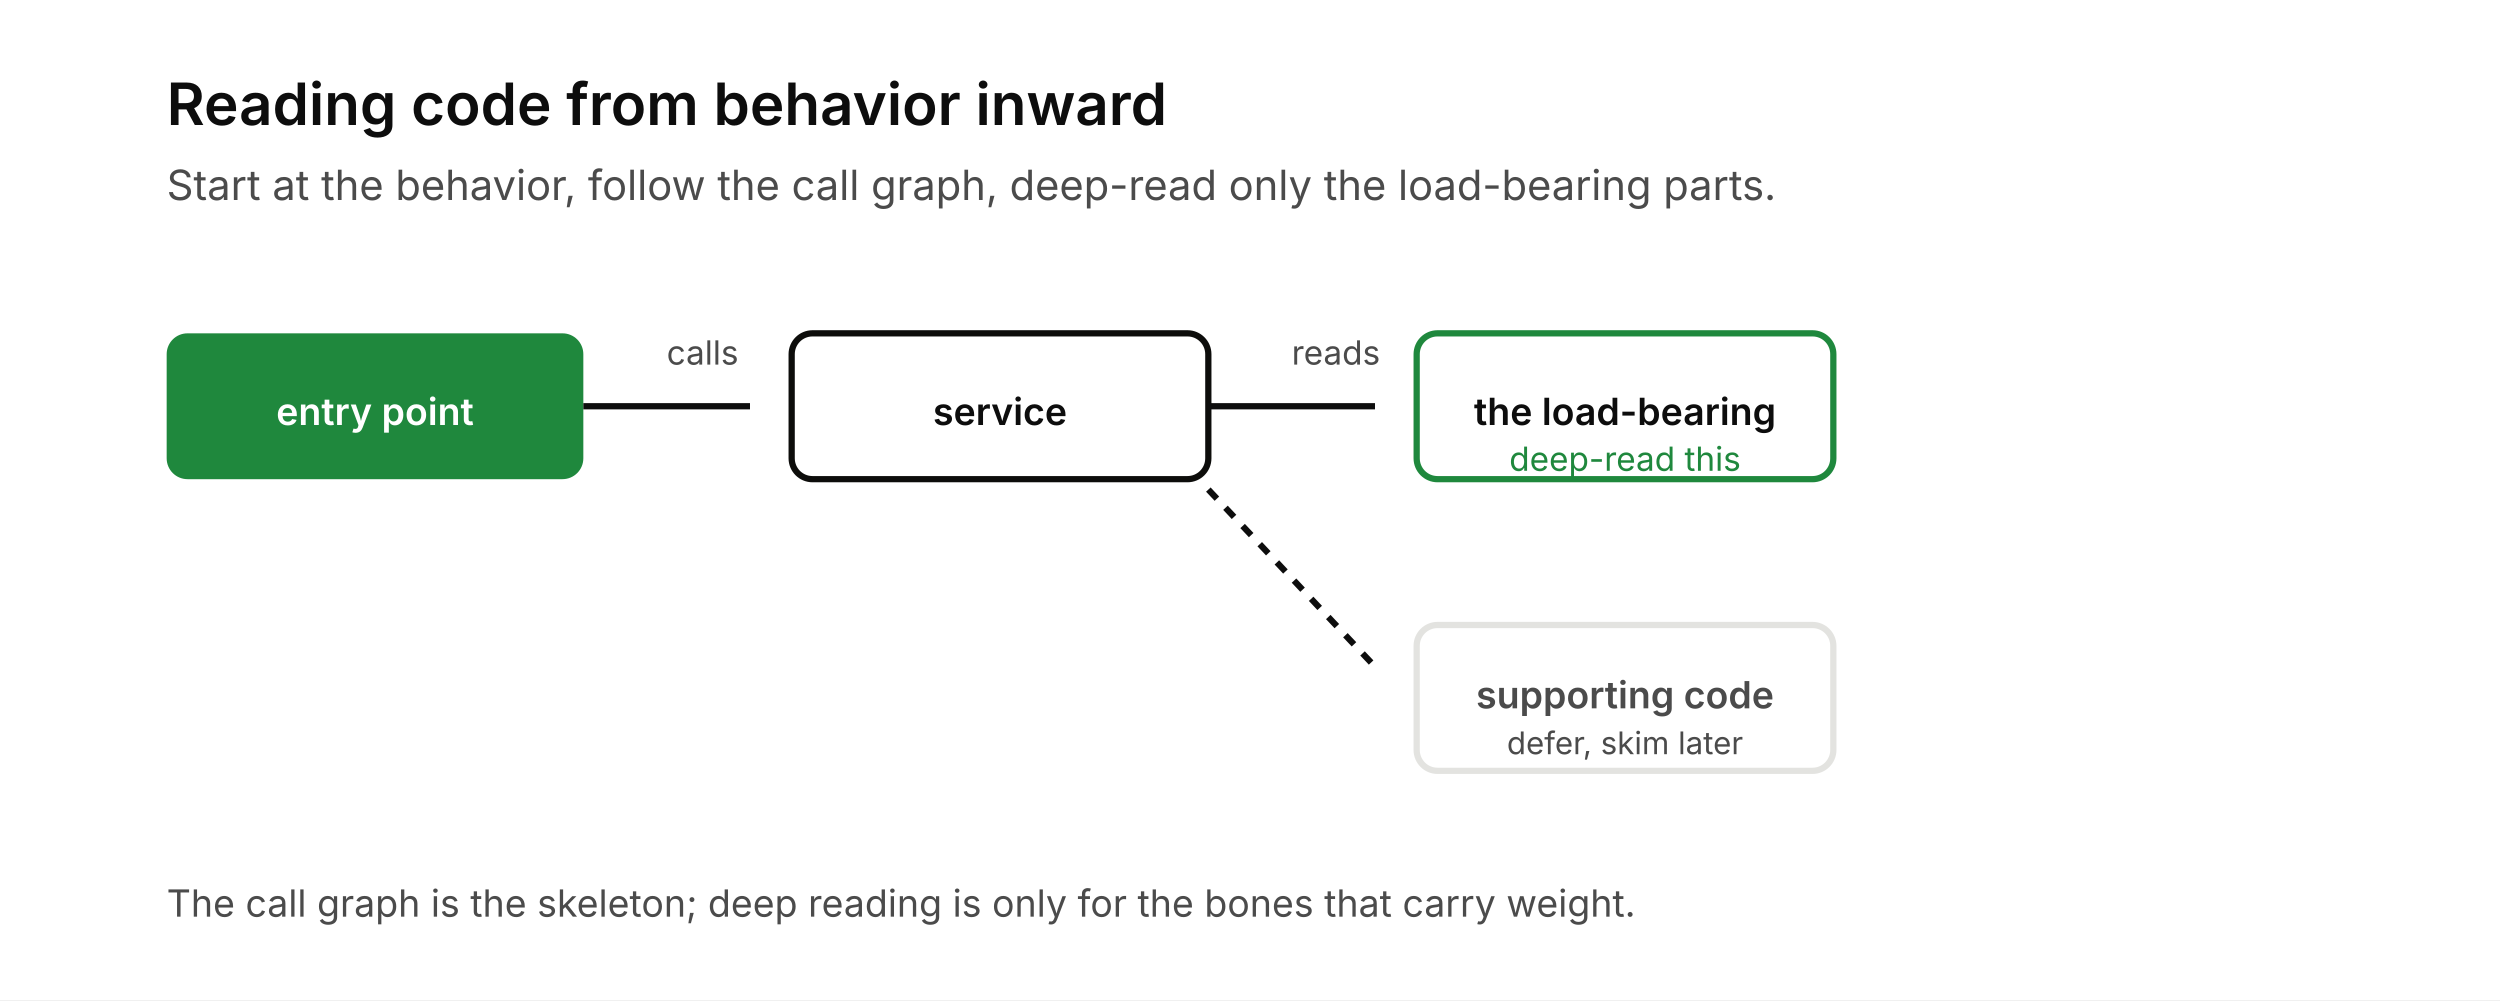
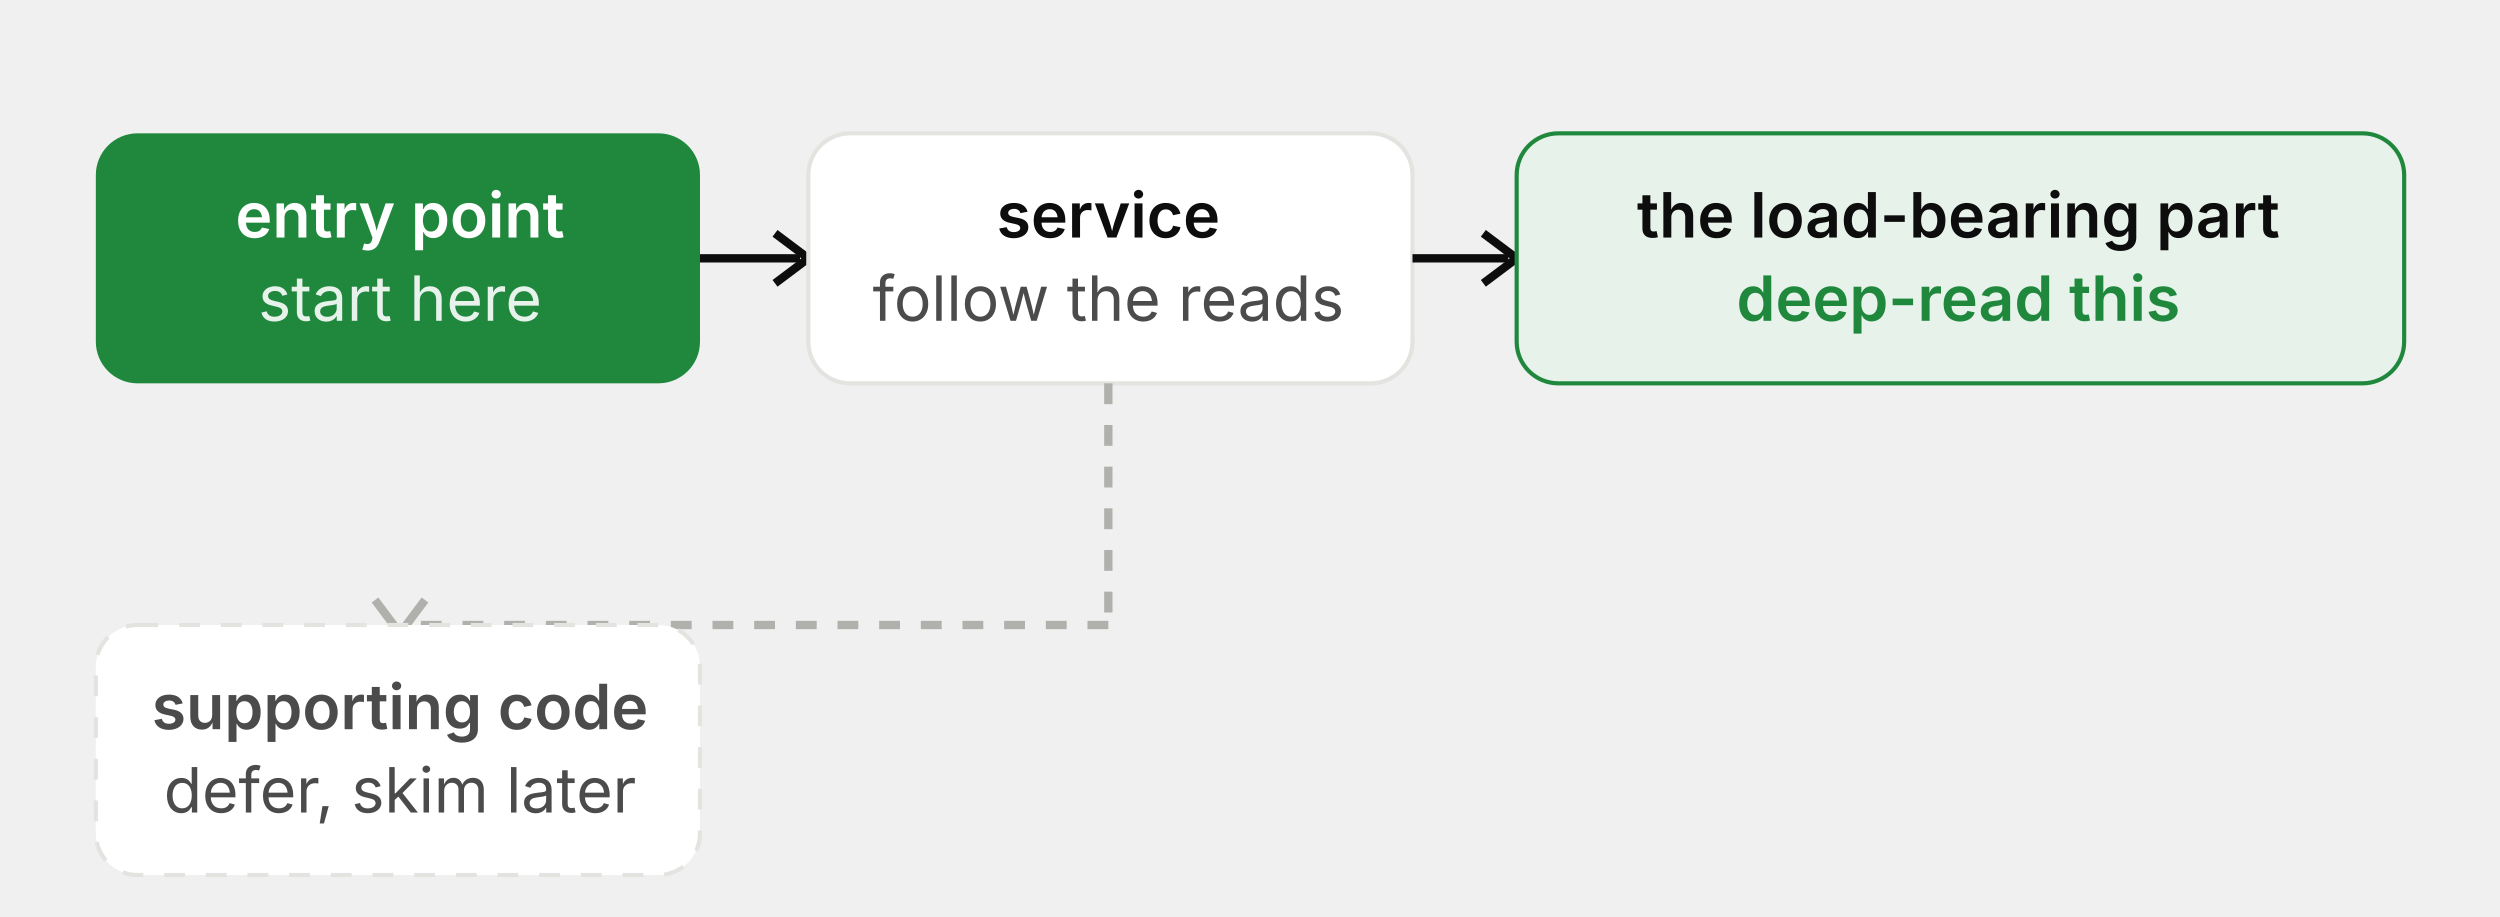
- <svg xmlns="http://www.w3.org/2000/svg" width="1200" height="480" viewBox="0 0 1200 480" font-family="Inter, IBM Plex Sans, sans-serif">
-   <rect width="1200" height="480" fill="#ffffff" />
-   <text x="80" y="60" font-size="28" font-weight="600" fill="#0d0d0d">Reading code from behavior inward</text>
-   <text x="80" y="96" font-size="20" fill="#4b4b4b">Start at the behavior, follow the call graph, deep-read only the load-bearing parts.</text>
-   <rect x="80" y="160" width="200" height="70" rx="10" fill="#1f883d" />
-   <text x="180" y="204" font-size="18" font-weight="600" fill="#ffffff" text-anchor="middle">entry point</text>
-   <line x1="280" y1="195" x2="360" y2="195" stroke="#0d0d0d" stroke-width="3" />
-   <text x="320" y="175" font-size="16" fill="#4b4b4b">calls</text>
-   <rect x="380" y="160" width="200" height="70" rx="10" fill="#ffffff" stroke="#0d0d0b" stroke-width="3" />
-   <text x="480" y="204" font-size="18" font-weight="600" fill="#0d0d0d" text-anchor="middle">service</text>
-   <line x1="580" y1="195" x2="660" y2="195" stroke="#0d0d0d" stroke-width="3" />
-   <text x="620" y="175" font-size="16" fill="#4b4b4b">reads</text>
-   <rect x="680" y="160" width="200" height="70" rx="10" fill="#ffffff" stroke="#1f883d" stroke-width="3" />
-   <text x="780" y="204" font-size="18" font-weight="600" fill="#0d0d0d" text-anchor="middle">the load-bearing</text>
-   <text x="780" y="226" font-size="16" fill="#1f883d" text-anchor="middle">deep-read this</text>
-   <line x1="580" y1="235" x2="660" y2="320" stroke="#0d0d0d" stroke-width="3" stroke-dasharray="6 6" />
-   <rect x="680" y="300" width="200" height="70" rx="10" fill="#ffffff" stroke="#e3e3e0" stroke-width="3" />
-   <text x="780" y="340" font-size="18" font-weight="600" fill="#4b4b4b" text-anchor="middle">supporting code</text>
-   <text x="780" y="362" font-size="15" fill="#4b4b4b" text-anchor="middle">defer, skim later</text>
-   <text x="80" y="440" font-size="18" fill="#4b4b4b">The call graph is the skeleton; deep reading is only for the bones that carry weight.</text>
+ <svg xmlns="http://www.w3.org/2000/svg" width="600" height="220" viewBox="0 0 600 220" font-family="Inter, IBM Plex Sans, sans-serif">
+   <rect x="23" y="32" width="145" height="60" rx="10" fill="#1f883d" />
+   <text x="96" y="57" font-size="15" font-weight="600" fill="#ffffff" text-anchor="middle">entry point</text>
+   <text x="96" y="77" font-size="15" fill="#e6f2ea" text-anchor="middle">start here</text>
+   <line x1="168" y1="62" x2="192" y2="62" stroke="#0d0d0d" stroke-width="2" />
+   <path d="M186 56 L194 62 L186 68" fill="none" stroke="#0d0d0d" stroke-width="2" />
+   <rect x="194" y="32" width="145" height="60" rx="10" fill="#ffffff" stroke="#e3e3e0" stroke-width="1" />
+   <text x="266" y="57" font-size="15" font-weight="600" fill="#0d0d0d" text-anchor="middle">service</text>
+   <text x="266" y="77" font-size="15" fill="#4b4b4b" text-anchor="middle">follow the reads</text>
+   <line x1="339" y1="62" x2="362" y2="62" stroke="#0d0d0d" stroke-width="2" />
+   <path d="M356 56 L364 62 L356 68" fill="none" stroke="#0d0d0d" stroke-width="2" />
+   <rect x="364" y="32" width="213" height="60" rx="10" fill="#e6f2ea" stroke="#1f883d" stroke-width="1" />
+   <text x="470" y="57" font-size="15" font-weight="600" fill="#0d0d0d" text-anchor="middle">the load-bearing part</text>
+   <text x="470" y="77" font-size="15" font-weight="600" fill="#1f883d" text-anchor="middle">deep-read this</text>
+   <line x1="266" y1="92" x2="266" y2="150" stroke="#b0b0ad" stroke-width="2" stroke-dasharray="5 5" />
+   <line x1="266" y1="150" x2="96" y2="150" stroke="#b0b0ad" stroke-width="2" stroke-dasharray="5 5" />
+   <path d="M102 144 L96 152 L90 144" fill="none" stroke="#b0b0ad" stroke-width="2" />
+   <rect x="23" y="150" width="145" height="60" rx="10" fill="#ffffff" stroke="#e3e3e0" stroke-width="1" stroke-dasharray="5 5" />
+   <text x="96" y="175" font-size="15" font-weight="600" fill="#4b4b4b" text-anchor="middle">supporting code</text>
+   <text x="96" y="195" font-size="15" fill="#4b4b4b" text-anchor="middle">defer, skim later</text>
</svg>
